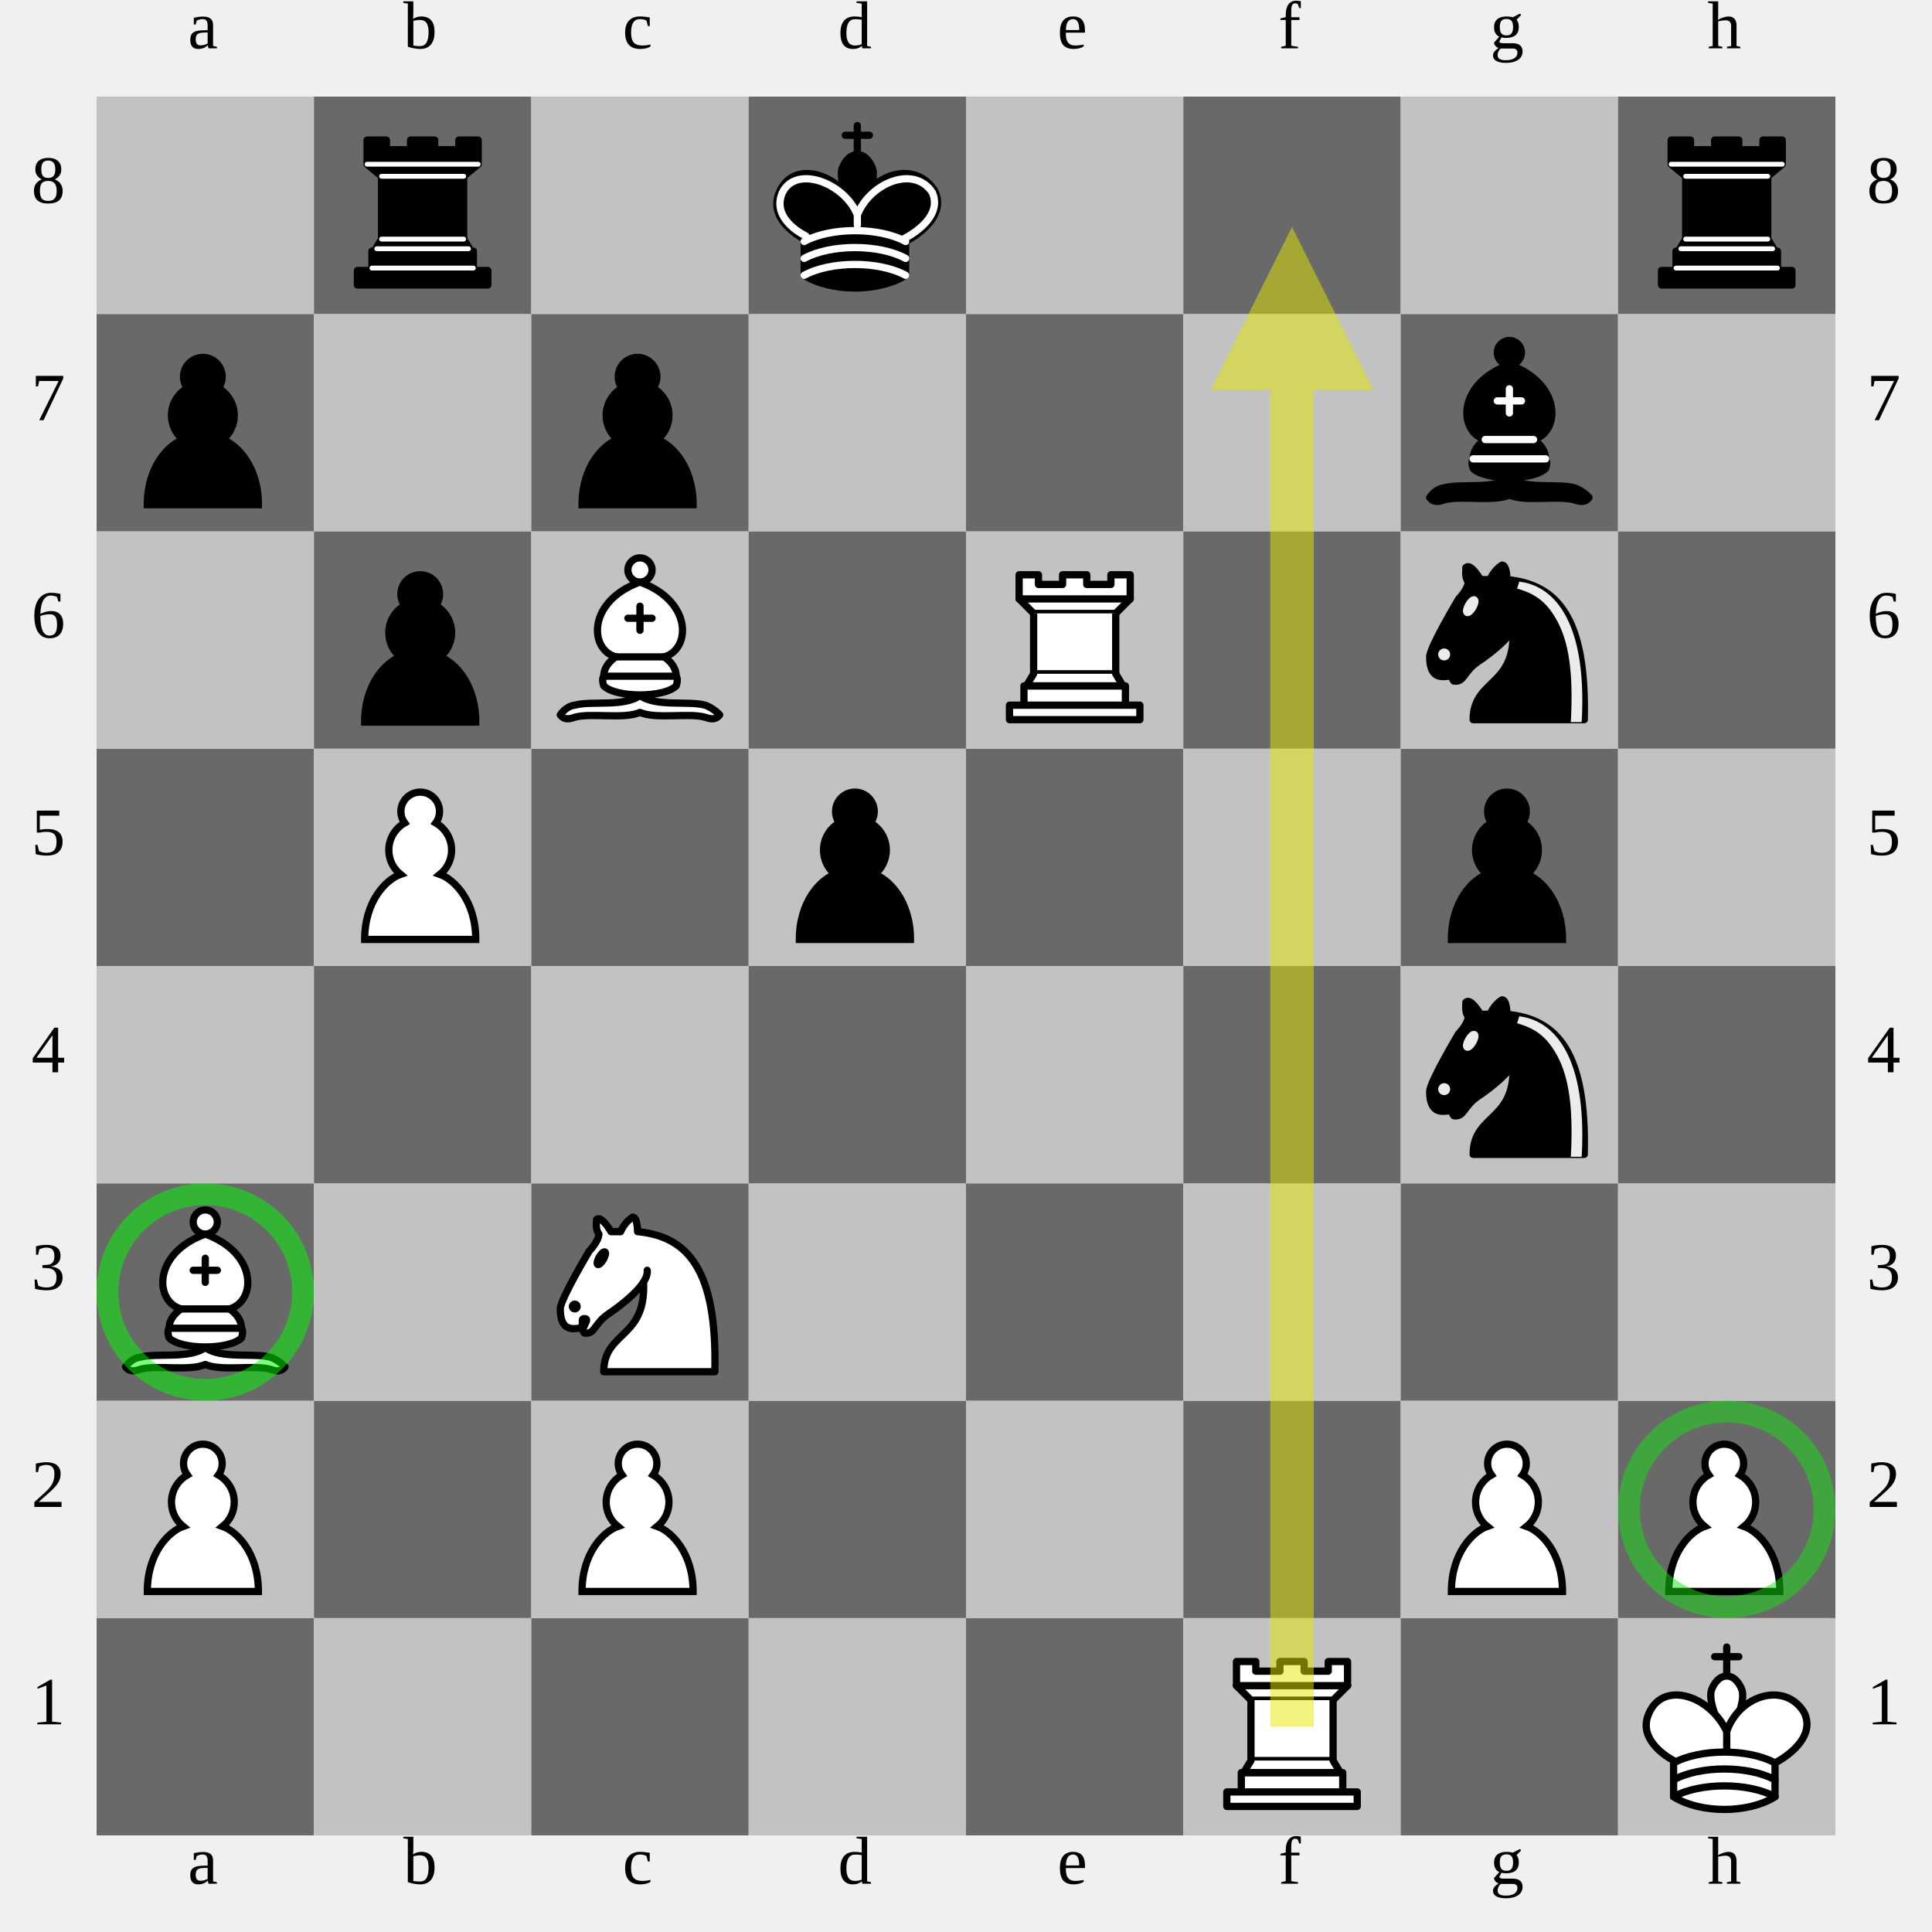
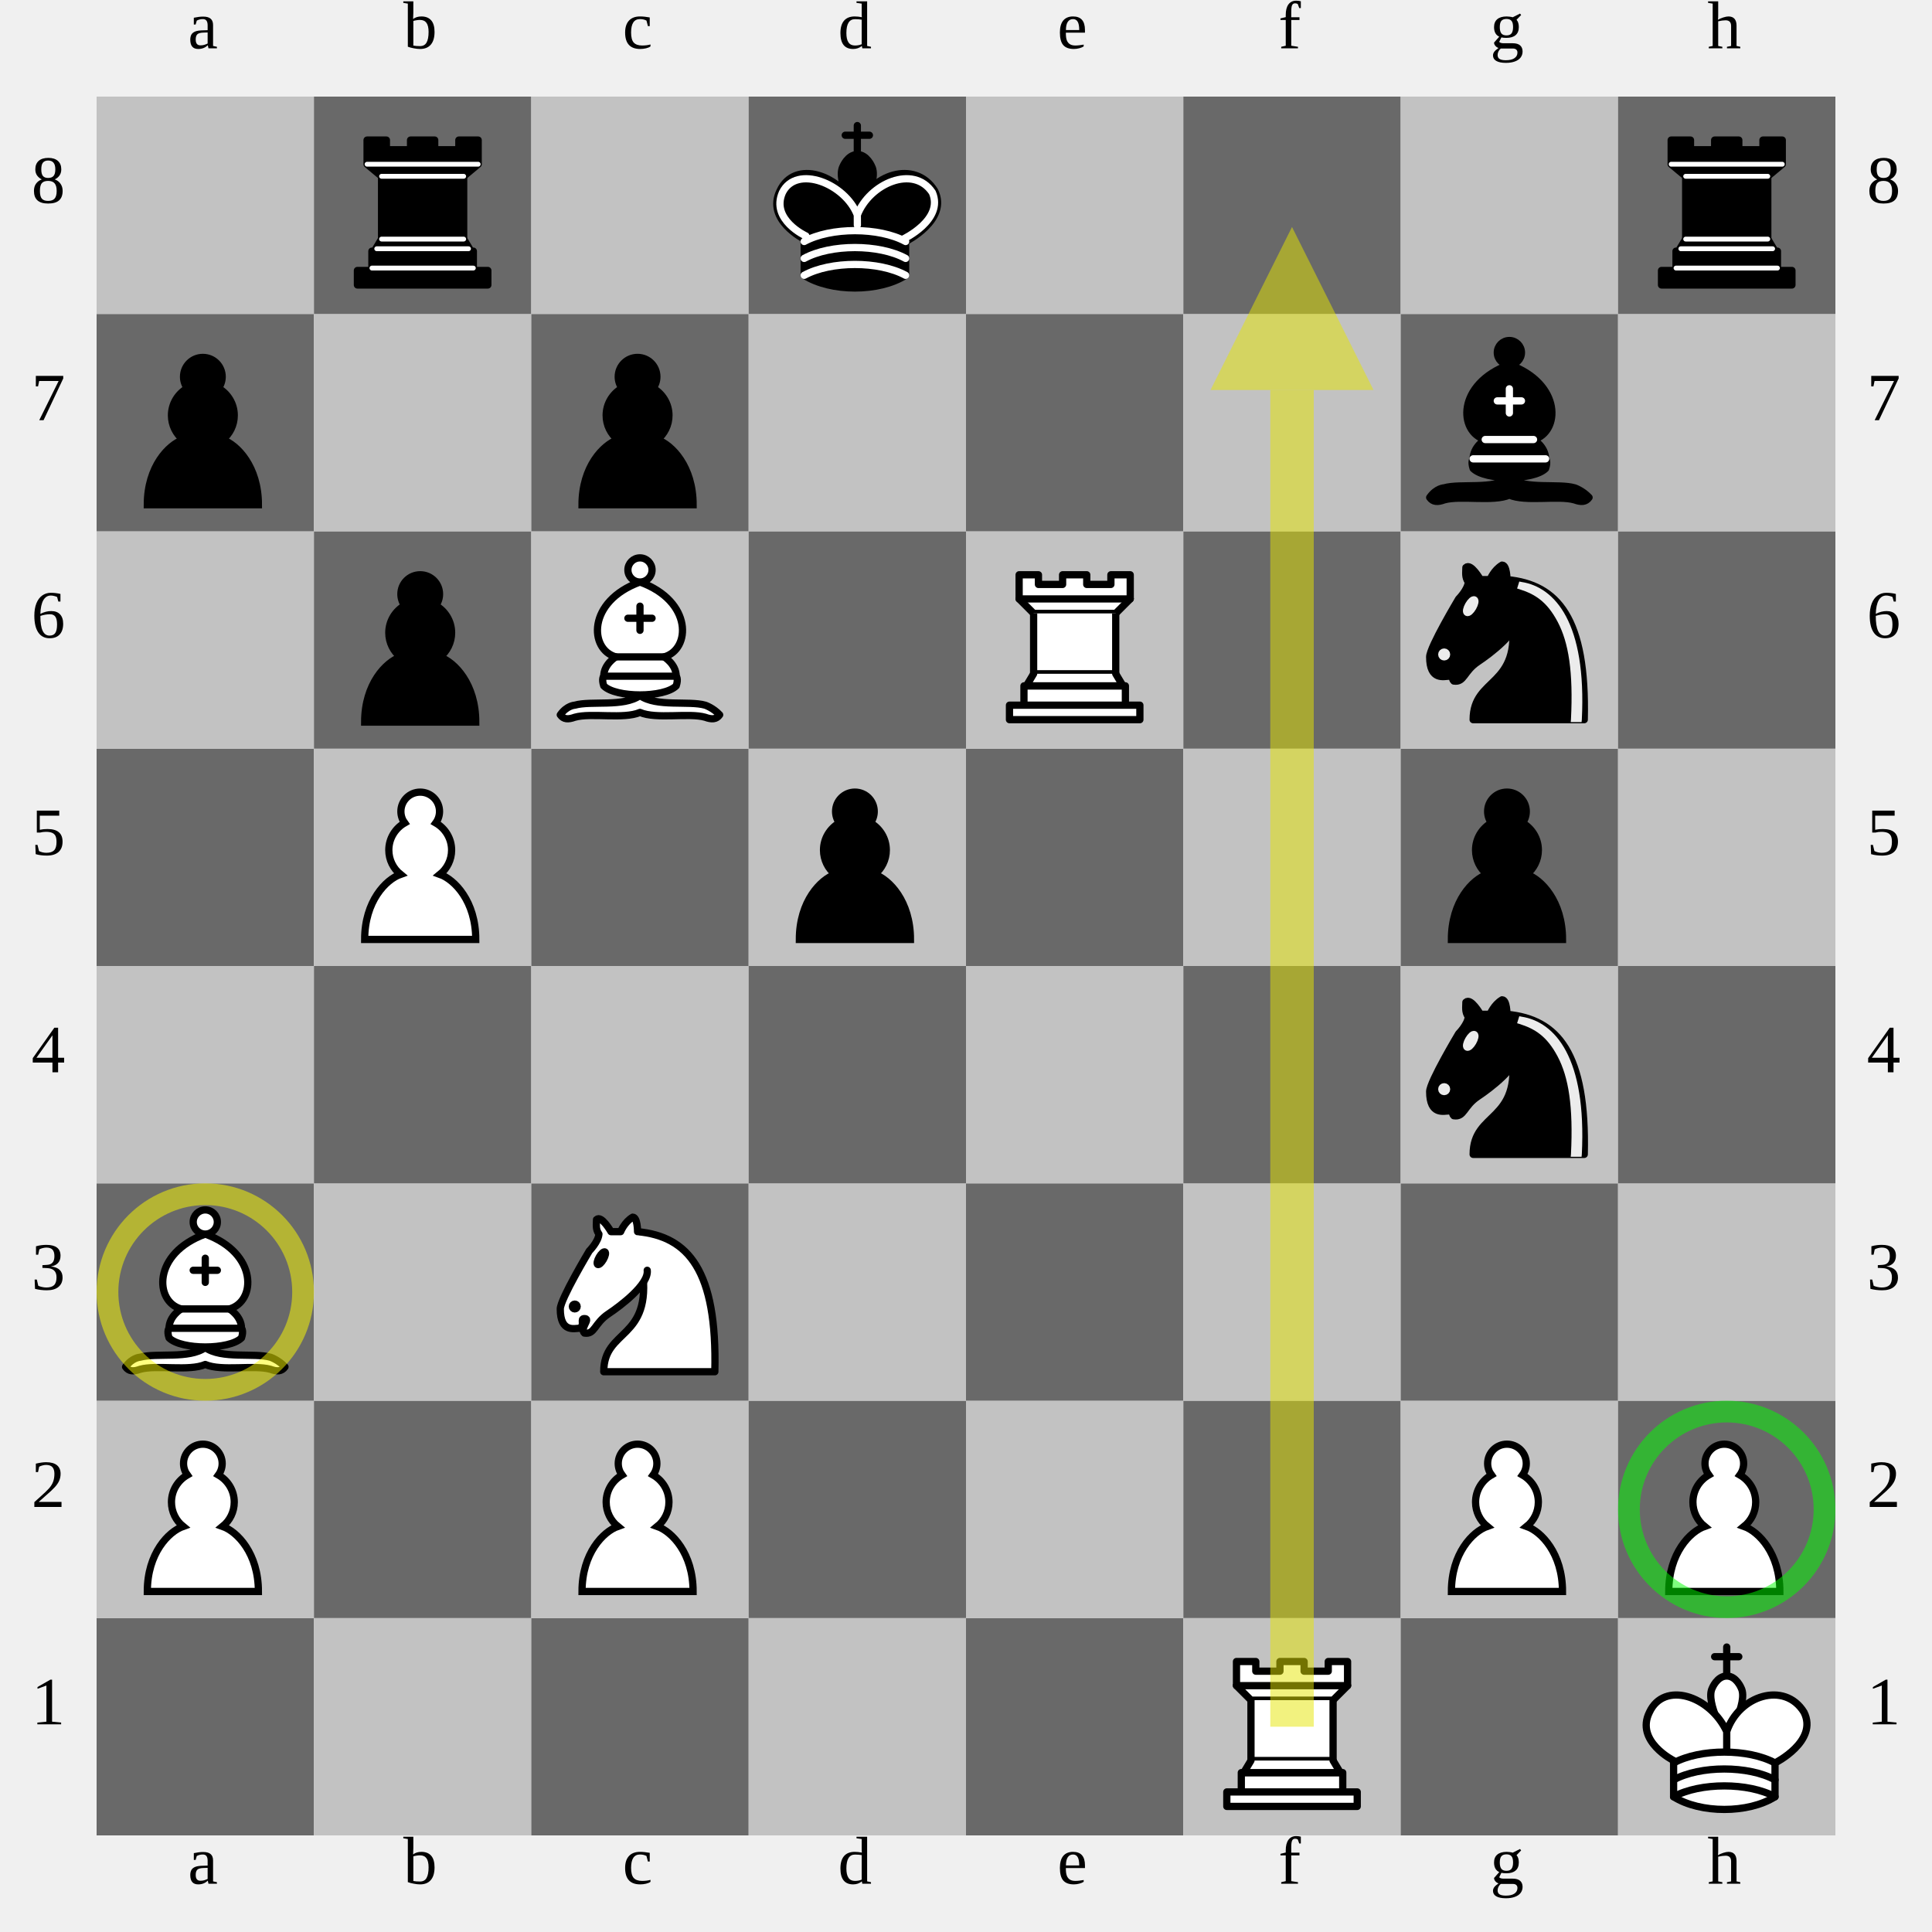
<svg xmlns="http://www.w3.org/2000/svg" xmlns:xlink="http://www.w3.org/1999/xlink" version="1.1" viewBox="0 0 400 400">
  <defs>
    <g class="white pawn" id="white-pawn">
      <path d="M22 9c-2.21 0-4 1.79-4 4 0 .89.29 1.71.78 2.38-1.95 1.12-3.28 3.21-3.28 5.62 0 2.03.94 3.84 2.41 5.03-3 1.06-7.41 5.55-7.41 13.47h23c0-7.92-4.41-12.41-7.41-13.47 1.47-1.19 2.41-3 2.41-5.03 0-2.41-1.33-4.5-3.28-5.62.49-.67.78-1.49.78-2.38 0-2.21-1.79-4-4-4z" fill="#fff" stroke="#000" stroke-linecap="round" stroke-width="1.5" />
    </g>
    <g class="white knight" fill="none" fill-rule="evenodd" id="white-knight" stroke="#000" stroke-linecap="round" stroke-linejoin="round" stroke-width="1.5">
      <path d="M 22,10 C 32.5,11 38.5,18 38,39 L 15,39 C 15,30 25,32.5 23,18" style="fill:#ffffff; stroke:#000000;" />
      <path d="M 24,18 C 24.38,20.91 18.45,25.37 16,27 C 13,29 13.18,31.34 11,31 C 9.958,30.06 12.41,27.96 11,28 C 10,28 11.19,29.23 10,30 C 9,30 5.997,31 6,26 C 6,24 12,14 12,14 C 12,14 13.89,12.1 14,10.5 C 13.27,9.506 13.5,8.5 13.5,7.5 C 14.5,6.5 16.5,10 16.5,10 L 18.5,10 C 18.5,10 19.28,8.008 21,7 C 22,7 22,10 22,10" style="fill:#ffffff; stroke:#000000;" />
      <path d="M 9.5 25.5 A 0.5 0.5 0 1 1 8.5,25.5 A 0.5 0.5 0 1 1 9.5 25.5 z" style="fill:#000000; stroke:#000000;" />
      <path d="M 15 15.5 A 0.5 1.5 0 1 1 14,15.5 A 0.5 1.5 0 1 1 15 15.5 z" style="fill:#000000; stroke:#000000;" transform="matrix(0.866,0.5,-0.5,0.866,9.693,-5.173)" />
    </g>
    <g class="white bishop" fill="none" fill-rule="evenodd" id="white-bishop" stroke="#000" stroke-linecap="round" stroke-linejoin="round" stroke-width="1.5">
      <g fill="#fff" stroke-linecap="butt">
        <path d="M9 36c3.39-.97 10.11.43 13.5-2 3.39 2.43 10.11 1.03 13.5 2 0 0 1.65.54 3 2-.68.97-1.65.99-3 .5-3.39-.97-10.11.46-13.5-1-3.39 1.46-10.11.03-13.5 1-1.354.49-2.323.47-3-.5 1.354-1.94 3-2 3-2zM15 32c2.5 2.5 12.5 2.5 15 0 .5-1.5 0-2 0-2 0-2.5-2.5-4-2.5-4 5.5-1.5 6-11.5-5-15.5-11 4-10.5 14-5 15.5 0 0-2.5 1.5-2.5 4 0 0-.5.5 0 2zM25 8a2.5 2.5 0 1 1-5 0 2.5 2.5 0 1 1 5 0z" />
      </g>
      <path d="M17.5 26h10M15 30h15m-7.5-14.5v5M20 18h5" stroke-linejoin="miter" />
    </g>
    <g class="white rook" fill="#fff" fill-rule="evenodd" id="white-rook" stroke="#000" stroke-linecap="round" stroke-linejoin="round" stroke-width="1.5">
      <path d="M9 39h27v-3H9v3zM12 36v-4h21v4H12zM11 14V9h4v2h5V9h5v2h5V9h4v5" stroke-linecap="butt" />
      <path d="M34 14l-3 3H14l-3-3" />
      <path d="M31 17v12.5H14V17" stroke-linecap="butt" stroke-linejoin="miter" />
      <path d="M31 29.5l1.5 2.5h-20l1.5-2.5" />
      <path d="M11 14h23" fill="none" stroke-linejoin="miter" />
    </g>
    <g class="white king" fill="none" fill-rule="evenodd" id="white-king" stroke="#000" stroke-linecap="round" stroke-linejoin="round" stroke-width="1.5">
      <path d="M22.5 11.63V6M20 8h5" stroke-linejoin="miter" />
      <path d="M22.5 25s4.5-7.5 3-10.5c0 0-1-2.5-3-2.5s-3 2.5-3 2.5c-1.5 3 3 10.5 3 10.5" fill="#fff" stroke-linecap="butt" stroke-linejoin="miter" />
      <path d="M11.5 37c5.5 3.5 15.5 3.5 21 0v-7s9-4.5 6-10.5c-4-6.5-13.5-3.5-16 4V27v-3.5c-3.5-7.5-13-10.5-16-4-3 6 5 10 5 10V37z" fill="#fff" />
      <path d="M11.5 30c5.5-3 15.5-3 21 0m-21 3.5c5.5-3 15.5-3 21 0m-21 3.5c5.5-3 15.5-3 21 0" />
    </g>
    <g class="black pawn" id="black-pawn">
      <path d="M22 9c-2.21 0-4 1.79-4 4 0 .89.29 1.71.78 2.38-1.95 1.12-3.28 3.21-3.28 5.62 0 2.03.94 3.84 2.41 5.03-3 1.06-7.41 5.55-7.41 13.47h23c0-7.92-4.41-12.41-7.41-13.47 1.47-1.19 2.41-3 2.41-5.03 0-2.41-1.33-4.5-3.28-5.62.49-.67.78-1.49.78-2.38 0-2.21-1.79-4-4-4z" stroke="#000" stroke-linecap="round" stroke-width="1.5" />
    </g>
    <g class="black knight" fill="none" fill-rule="evenodd" id="black-knight" stroke="#000" stroke-linecap="round" stroke-linejoin="round" stroke-width="1.5">
      <path d="M 22,10 C 32.5,11 38.5,18 38,39 L 15,39 C 15,30 25,32.5 23,18" style="fill:#000000; stroke:#000000;" />
      <path d="M 24,18 C 24.38,20.91 18.45,25.37 16,27 C 13,29 13.18,31.34 11,31 C 9.958,30.06 12.41,27.96 11,28 C 10,28 11.19,29.23 10,30 C 9,30 5.997,31 6,26 C 6,24 12,14 12,14 C 12,14 13.89,12.1 14,10.5 C 13.27,9.506 13.5,8.5 13.5,7.5 C 14.5,6.5 16.5,10 16.5,10 L 18.5,10 C 18.5,10 19.28,8.008 21,7 C 22,7 22,10 22,10" style="fill:#000000; stroke:#000000;" />
      <path d="M 9.5 25.5 A 0.5 0.5 0 1 1 8.5,25.5 A 0.5 0.5 0 1 1 9.5 25.5 z" style="fill:#ececec; stroke:#ececec;" />
      <path d="M 15 15.5 A 0.5 1.5 0 1 1 14,15.5 A 0.5 1.5 0 1 1 15 15.5 z" style="fill:#ececec; stroke:#ececec;" transform="matrix(0.866,0.5,-0.5,0.866,9.693,-5.173)" />
      <path d="M 24.55,10.4 L 24.1,11.85 L 24.6,12 C 27.75,13 30.25,14.49 32.5,18.75 C 34.75,23.01 35.75,29.06 35.25,39 L 35.2,39.5 L 37.45,39.5 L 37.5,39 C 38,28.94 36.62,22.15 34.25,17.66 C 31.88,13.17 28.46,11.02 25.06,10.5 L 24.55,10.4 z " style="fill:#ececec; stroke:none;" />
    </g>
    <g class="black bishop" fill="none" fill-rule="evenodd" id="black-bishop" stroke="#000" stroke-linecap="round" stroke-linejoin="round" stroke-width="1.5">
      <path d="M9 36c3.39-.97 10.11.43 13.5-2 3.39 2.43 10.11 1.03 13.5 2 0 0 1.65.54 3 2-.68.97-1.65.99-3 .5-3.39-.97-10.11.46-13.5-1-3.39 1.46-10.11.03-13.5 1-1.354.49-2.323.47-3-.5 1.354-1.94 3-2 3-2zm6-4c2.5 2.5 12.5 2.5 15 0 .5-1.5 0-2 0-2 0-2.5-2.5-4-2.5-4 5.5-1.5 6-11.5-5-15.5-11 4-10.5 14-5 15.5 0 0-2.5 1.5-2.5 4 0 0-.5.5 0 2zM25 8a2.5 2.5 0 1 1-5 0 2.5 2.5 0 1 1 5 0z" fill="#000" stroke-linecap="butt" />
      <path d="M17.5 26h10M15 30h15m-7.5-14.5v5M20 18h5" stroke="#fff" stroke-linejoin="miter" />
    </g>
    <g class="black rook" fill="#000" fill-rule="evenodd" id="black-rook" stroke="#000" stroke-linecap="round" stroke-linejoin="round" stroke-width="1.5">
      <path d="M9 39h27v-3H9v3zM12.5 32l1.5-2.5h17l1.5 2.5h-20zM12 36v-4h21v4H12z" stroke-linecap="butt" />
      <path d="M14 29.5v-13h17v13H14z" stroke-linecap="butt" stroke-linejoin="miter" />
      <path d="M14 16.5L11 14h23l-3 2.5H14zM11 14V9h4v2h5V9h5v2h5V9h4v5H11z" stroke-linecap="butt" />
      <path d="M12 35.5h21M13 31.5h19M14 29.5h17M14 16.5h17M11 14h23" fill="none" stroke="#fff" stroke-linejoin="miter" stroke-width="1" />
    </g>
    <g class="black king" fill="none" fill-rule="evenodd" id="black-king" stroke="#000" stroke-linecap="round" stroke-linejoin="round" stroke-width="1.5">
      <path d="M22.5 11.63V6" stroke-linejoin="miter" />
      <path d="M22.5 25s4.5-7.5 3-10.5c0 0-1-2.5-3-2.5s-3 2.5-3 2.5c-1.5 3 3 10.5 3 10.5" fill="#000" stroke-linecap="butt" stroke-linejoin="miter" />
      <path d="M11.5 37c5.5 3.5 15.5 3.5 21 0v-7s9-4.5 6-10.5c-4-6.5-13.5-3.5-16 4V27v-3.5c-3.5-7.5-13-10.5-16-4-3 6 5 10 5 10V37z" fill="#000" />
      <path d="M20 8h5" stroke-linejoin="miter" />
      <path d="M32 29.5s8.5-4 6.03-9.65C34.15 14 25 18 22.5 24.5l.01 2.1-.01-2.1C20 18 9.906 14 6.997 19.85c-2.497 5.65 4.853 9 4.853 9M11.5 30c5.5-3 15.5-3 21 0m-21 3.5c5.5-3 15.5-3 21 0m-21 3.5c5.5-3 15.5-3 21 0" stroke="#fff" />
    </g>
  </defs>
  <rect class="square dark a1" fill="#696969" height="45" stroke="none" width="45" x="20" y="335" />
  <rect class="square light b1" fill="#c2c2c2" height="45" stroke="none" width="45" x="65" y="335" />
  <rect class="square dark c1" fill="#696969" height="45" stroke="none" width="45" x="110" y="335" />
  <rect class="square light d1" fill="#c2c2c2" height="45" stroke="none" width="45" x="155" y="335" />
  <rect class="square dark e1" fill="#696969" height="45" stroke="none" width="45" x="200" y="335" />
  <rect class="square light f1" fill="#c2c2c2" height="45" stroke="none" width="45" x="245" y="335" />
  <use transform="translate(245, 335)" xlink:href="#white-rook" />
  <rect class="square dark g1" fill="#696969" height="45" stroke="none" width="45" x="290" y="335" />
  <rect class="square light h1" fill="#c2c2c2" height="45" stroke="none" width="45" x="335" y="335" />
  <use transform="translate(335, 335)" xlink:href="#white-king" />
  <rect class="square light a2" fill="#c2c2c2" height="45" stroke="none" width="45" x="20" y="290" />
  <use transform="translate(20, 290)" xlink:href="#white-pawn" />
  <rect class="square dark b2" fill="#696969" height="45" stroke="none" width="45" x="65" y="290" />
  <rect class="square light c2" fill="#c2c2c2" height="45" stroke="none" width="45" x="110" y="290" />
  <use transform="translate(110, 290)" xlink:href="#white-pawn" />
  <rect class="square dark d2" fill="#696969" height="45" stroke="none" width="45" x="155" y="290" />
  <rect class="square light e2" fill="#c2c2c2" height="45" stroke="none" width="45" x="200" y="290" />
  <rect class="square dark f2" fill="#696969" height="45" stroke="none" width="45" x="245" y="290" />
  <rect class="square light g2" fill="#c2c2c2" height="45" stroke="none" width="45" x="290" y="290" />
  <use transform="translate(290, 290)" xlink:href="#white-pawn" />
  <rect class="square dark h2" fill="#696969" height="45" stroke="none" width="45" x="335" y="290" />
  <use transform="translate(335, 290)" xlink:href="#white-pawn" />
  <rect class="square dark a3" fill="#696969" height="45" stroke="none" width="45" x="20" y="245" />
  <use transform="translate(20, 245)" xlink:href="#white-bishop" />
  <rect class="square light b3" fill="#c2c2c2" height="45" stroke="none" width="45" x="65" y="245" />
  <rect class="square dark c3" fill="#696969" height="45" stroke="none" width="45" x="110" y="245" />
  <use transform="translate(110, 245)" xlink:href="#white-knight" />
  <rect class="square light d3" fill="#c2c2c2" height="45" stroke="none" width="45" x="155" y="245" />
  <rect class="square dark e3" fill="#696969" height="45" stroke="none" width="45" x="200" y="245" />
  <rect class="square light f3" fill="#c2c2c2" height="45" stroke="none" width="45" x="245" y="245" />
  <rect class="square dark g3" fill="#696969" height="45" stroke="none" width="45" x="290" y="245" />
  <rect class="square light h3" fill="#c2c2c2" height="45" stroke="none" width="45" x="335" y="245" />
  <rect class="square light a4" fill="#c2c2c2" height="45" stroke="none" width="45" x="20" y="200" />
  <rect class="square dark b4" fill="#696969" height="45" stroke="none" width="45" x="65" y="200" />
  <rect class="square light c4" fill="#c2c2c2" height="45" stroke="none" width="45" x="110" y="200" />
  <rect class="square dark d4" fill="#696969" height="45" stroke="none" width="45" x="155" y="200" />
  <rect class="square light e4" fill="#c2c2c2" height="45" stroke="none" width="45" x="200" y="200" />
  <rect class="square dark f4" fill="#696969" height="45" stroke="none" width="45" x="245" y="200" />
  <rect class="square light g4" fill="#c2c2c2" height="45" stroke="none" width="45" x="290" y="200" />
  <use transform="translate(290, 200)" xlink:href="#black-knight" />
  <rect class="square dark h4" fill="#696969" height="45" stroke="none" width="45" x="335" y="200" />
  <rect class="square dark a5" fill="#696969" height="45" stroke="none" width="45" x="20" y="155" />
  <rect class="square light b5" fill="#c2c2c2" height="45" stroke="none" width="45" x="65" y="155" />
  <use transform="translate(65, 155)" xlink:href="#white-pawn" />
  <rect class="square dark c5" fill="#696969" height="45" stroke="none" width="45" x="110" y="155" />
  <rect class="square light d5" fill="#c2c2c2" height="45" stroke="none" width="45" x="155" y="155" />
  <use transform="translate(155, 155)" xlink:href="#black-pawn" />
  <rect class="square dark e5" fill="#696969" height="45" stroke="none" width="45" x="200" y="155" />
  <rect class="square light f5" fill="#c2c2c2" height="45" stroke="none" width="45" x="245" y="155" />
  <rect class="square dark g5" fill="#696969" height="45" stroke="none" width="45" x="290" y="155" />
  <use transform="translate(290, 155)" xlink:href="#black-pawn" />
  <rect class="square light h5" fill="#c2c2c2" height="45" stroke="none" width="45" x="335" y="155" />
  <rect class="square light a6" fill="#c2c2c2" height="45" stroke="none" width="45" x="20" y="110" />
  <rect class="square dark b6" fill="#696969" height="45" stroke="none" width="45" x="65" y="110" />
  <use transform="translate(65, 110)" xlink:href="#black-pawn" />
  <rect class="square light c6" fill="#c2c2c2" height="45" stroke="none" width="45" x="110" y="110" />
  <use transform="translate(110, 110)" xlink:href="#white-bishop" />
  <rect class="square dark d6" fill="#696969" height="45" stroke="none" width="45" x="155" y="110" />
  <rect class="square light e6" fill="#c2c2c2" height="45" stroke="none" width="45" x="200" y="110" />
  <use transform="translate(200, 110)" xlink:href="#white-rook" />
  <rect class="square dark f6" fill="#696969" height="45" stroke="none" width="45" x="245" y="110" />
  <rect class="square light g6" fill="#c2c2c2" height="45" stroke="none" width="45" x="290" y="110" />
  <use transform="translate(290, 110)" xlink:href="#black-knight" />
  <rect class="square dark h6" fill="#696969" height="45" stroke="none" width="45" x="335" y="110" />
  <rect class="square dark a7" fill="#696969" height="45" stroke="none" width="45" x="20" y="65" />
  <use transform="translate(20, 65)" xlink:href="#black-pawn" />
  <rect class="square light b7" fill="#c2c2c2" height="45" stroke="none" width="45" x="65" y="65" />
  <rect class="square dark c7" fill="#696969" height="45" stroke="none" width="45" x="110" y="65" />
  <use transform="translate(110, 65)" xlink:href="#black-pawn" />
  <rect class="square light d7" fill="#c2c2c2" height="45" stroke="none" width="45" x="155" y="65" />
  <rect class="square dark e7" fill="#696969" height="45" stroke="none" width="45" x="200" y="65" />
  <rect class="square light f7" fill="#c2c2c2" height="45" stroke="none" width="45" x="245" y="65" />
  <rect class="square dark g7" fill="#696969" height="45" stroke="none" width="45" x="290" y="65" />
  <use transform="translate(290, 65)" xlink:href="#black-bishop" />
  <rect class="square light h7" fill="#c2c2c2" height="45" stroke="none" width="45" x="335" y="65" />
  <rect class="square light a8" fill="#c2c2c2" height="45" stroke="none" width="45" x="20" y="20" />
  <rect class="square dark b8" fill="#696969" height="45" stroke="none" width="45" x="65" y="20" />
  <use transform="translate(65, 20)" xlink:href="#black-rook" />
  <rect class="square light c8" fill="#c2c2c2" height="45" stroke="none" width="45" x="110" y="20" />
  <rect class="square dark d8" fill="#696969" height="45" stroke="none" width="45" x="155" y="20" />
  <use transform="translate(155, 20)" xlink:href="#black-king" />
  <rect class="square light e8" fill="#c2c2c2" height="45" stroke="none" width="45" x="200" y="20" />
  <rect class="square dark f8" fill="#696969" height="45" stroke="none" width="45" x="245" y="20" />
  <rect class="square light g8" fill="#c2c2c2" height="45" stroke="none" width="45" x="290" y="20" />
  <rect class="square dark h8" fill="#696969" height="45" stroke="none" width="45" x="335" y="20" />
  <use transform="translate(335, 20)" xlink:href="#black-rook" />
  <text alignment-baseline="middle" font-size="14" text-anchor="middle" x="42" y="10">a</text>
  <text alignment-baseline="middle" font-size="14" text-anchor="middle" x="42" y="390">a</text>
  <text alignment-baseline="middle" font-size="14" text-anchor="middle" x="87" y="10">b</text>
  <text alignment-baseline="middle" font-size="14" text-anchor="middle" x="87" y="390">b</text>
  <text alignment-baseline="middle" font-size="14" text-anchor="middle" x="132" y="10">c</text>
  <text alignment-baseline="middle" font-size="14" text-anchor="middle" x="132" y="390">c</text>
  <text alignment-baseline="middle" font-size="14" text-anchor="middle" x="177" y="10">d</text>
  <text alignment-baseline="middle" font-size="14" text-anchor="middle" x="177" y="390">d</text>
  <text alignment-baseline="middle" font-size="14" text-anchor="middle" x="222" y="10">e</text>
  <text alignment-baseline="middle" font-size="14" text-anchor="middle" x="222" y="390">e</text>
  <text alignment-baseline="middle" font-size="14" text-anchor="middle" x="267" y="10">f</text>
  <text alignment-baseline="middle" font-size="14" text-anchor="middle" x="267" y="390">f</text>
  <text alignment-baseline="middle" font-size="14" text-anchor="middle" x="312" y="10">g</text>
  <text alignment-baseline="middle" font-size="14" text-anchor="middle" x="312" y="390">g</text>
  <text alignment-baseline="middle" font-size="14" text-anchor="middle" x="357" y="10">h</text>
  <text alignment-baseline="middle" font-size="14" text-anchor="middle" x="357" y="390">h</text>
  <text alignment-baseline="middle" font-size="14" text-anchor="middle" x="10" y="357">1</text>
  <text alignment-baseline="middle" font-size="14" text-anchor="middle" x="390" y="357">1</text>
  <text alignment-baseline="middle" font-size="14" text-anchor="middle" x="10" y="312">2</text>
  <text alignment-baseline="middle" font-size="14" text-anchor="middle" x="390" y="312">2</text>
  <text alignment-baseline="middle" font-size="14" text-anchor="middle" x="10" y="267">3</text>
  <text alignment-baseline="middle" font-size="14" text-anchor="middle" x="390" y="267">3</text>
  <text alignment-baseline="middle" font-size="14" text-anchor="middle" x="10" y="222">4</text>
  <text alignment-baseline="middle" font-size="14" text-anchor="middle" x="390" y="222">4</text>
  <text alignment-baseline="middle" font-size="14" text-anchor="middle" x="10" y="177">5</text>
  <text alignment-baseline="middle" font-size="14" text-anchor="middle" x="390" y="177">5</text>
  <text alignment-baseline="middle" font-size="14" text-anchor="middle" x="10" y="132">6</text>
  <text alignment-baseline="middle" font-size="14" text-anchor="middle" x="390" y="132">6</text>
  <text alignment-baseline="middle" font-size="14" text-anchor="middle" x="10" y="87">7</text>
  <text alignment-baseline="middle" font-size="14" text-anchor="middle" x="390" y="87">7</text>
  <text alignment-baseline="middle" font-size="14" text-anchor="middle" x="10" y="42">8</text>
  <text alignment-baseline="middle" font-size="14" text-anchor="middle" x="390" y="42">8</text>
  <line class="arrow" opacity="0.5" stroke="#e6e600" stroke-linecap="butt" stroke-width="9.0" x1="267.5" x2="267.5" y1="357.5" y2="80.75" />
  <polygon class="arrow" fill="#e6e600" opacity="0.5" points="267.5,47.0 250.625,80.75 284.375,80.75" />
-   <circle cx="357.5" cy="312.5" fill="none" opacity="0.5" r="20.25" stroke="#13E30F" stroke-width="4.5" />
-   <circle cx="42.5" cy="267.5" fill="none" opacity="0.5" r="20.25" stroke="#00FF00" stroke-width="4.5" />
+   <circle cx="357.5" cy="312.5" fill="none" opacity="0.5" r="20.25" stroke="#00ff00" stroke-width="4.5" />
+   <circle cx="42.5" cy="267.5" fill="none" opacity="0.5" r="20.25" stroke="#ffff00" stroke-width="4.5" />
</svg>
